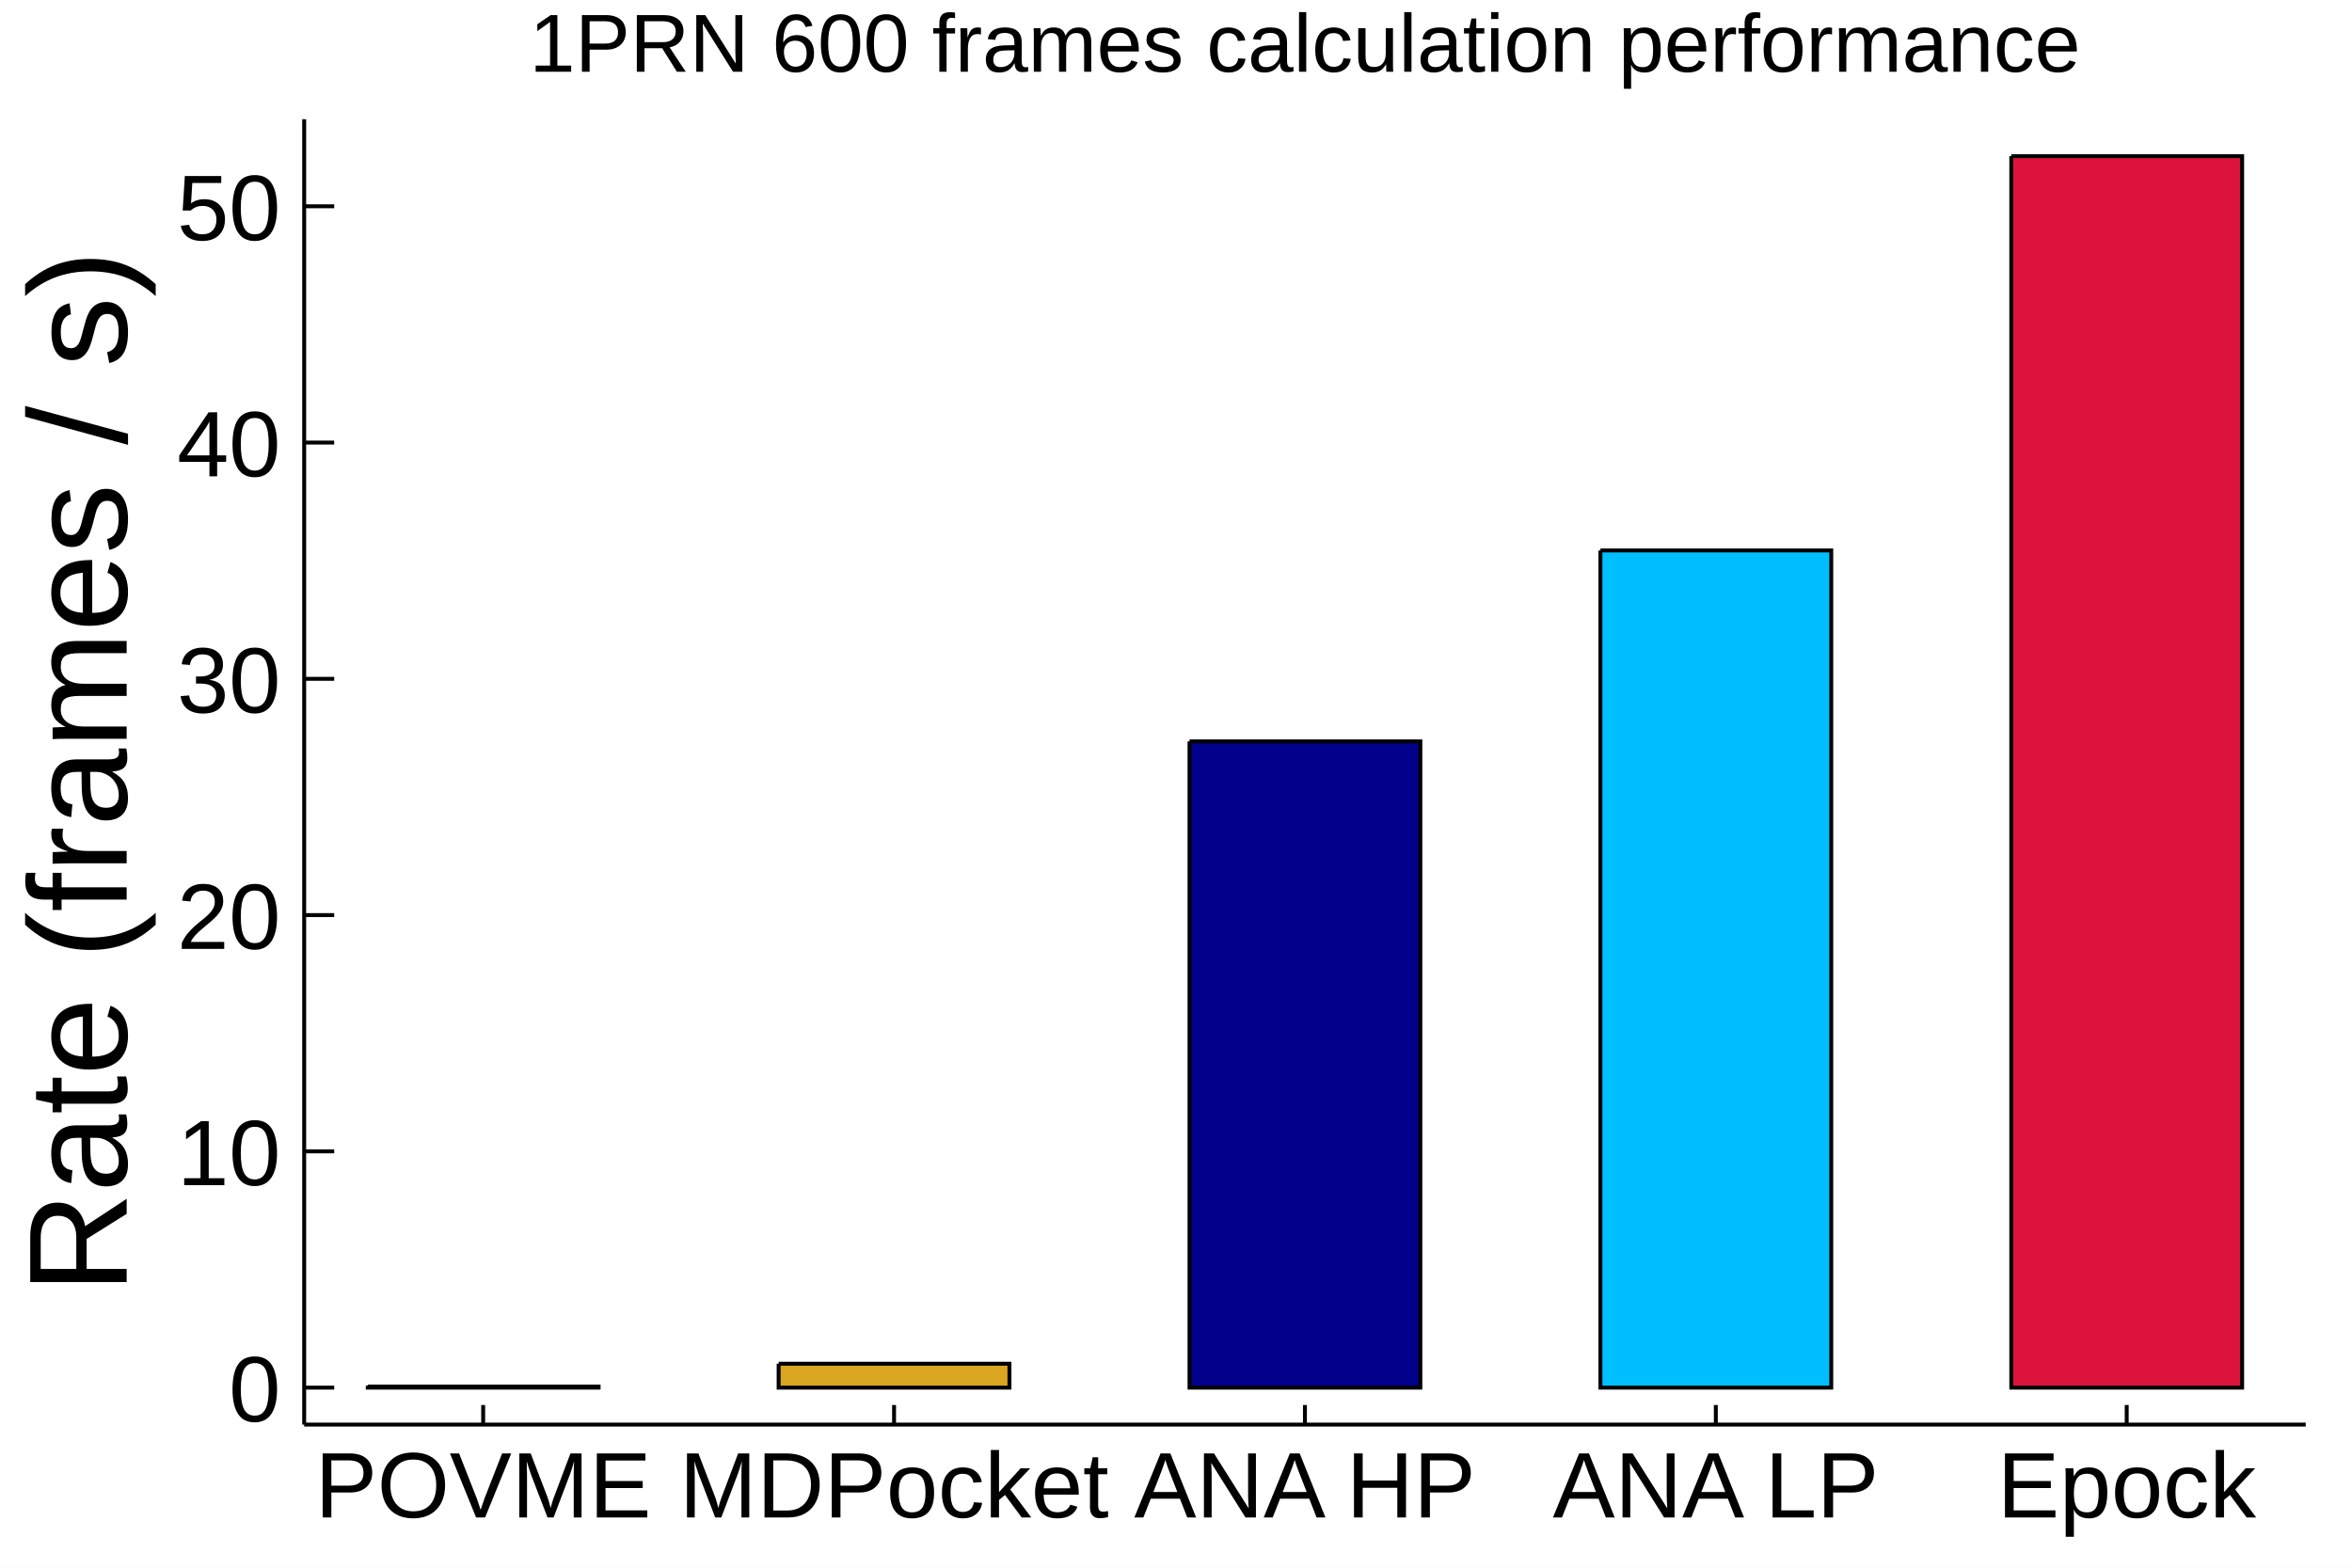
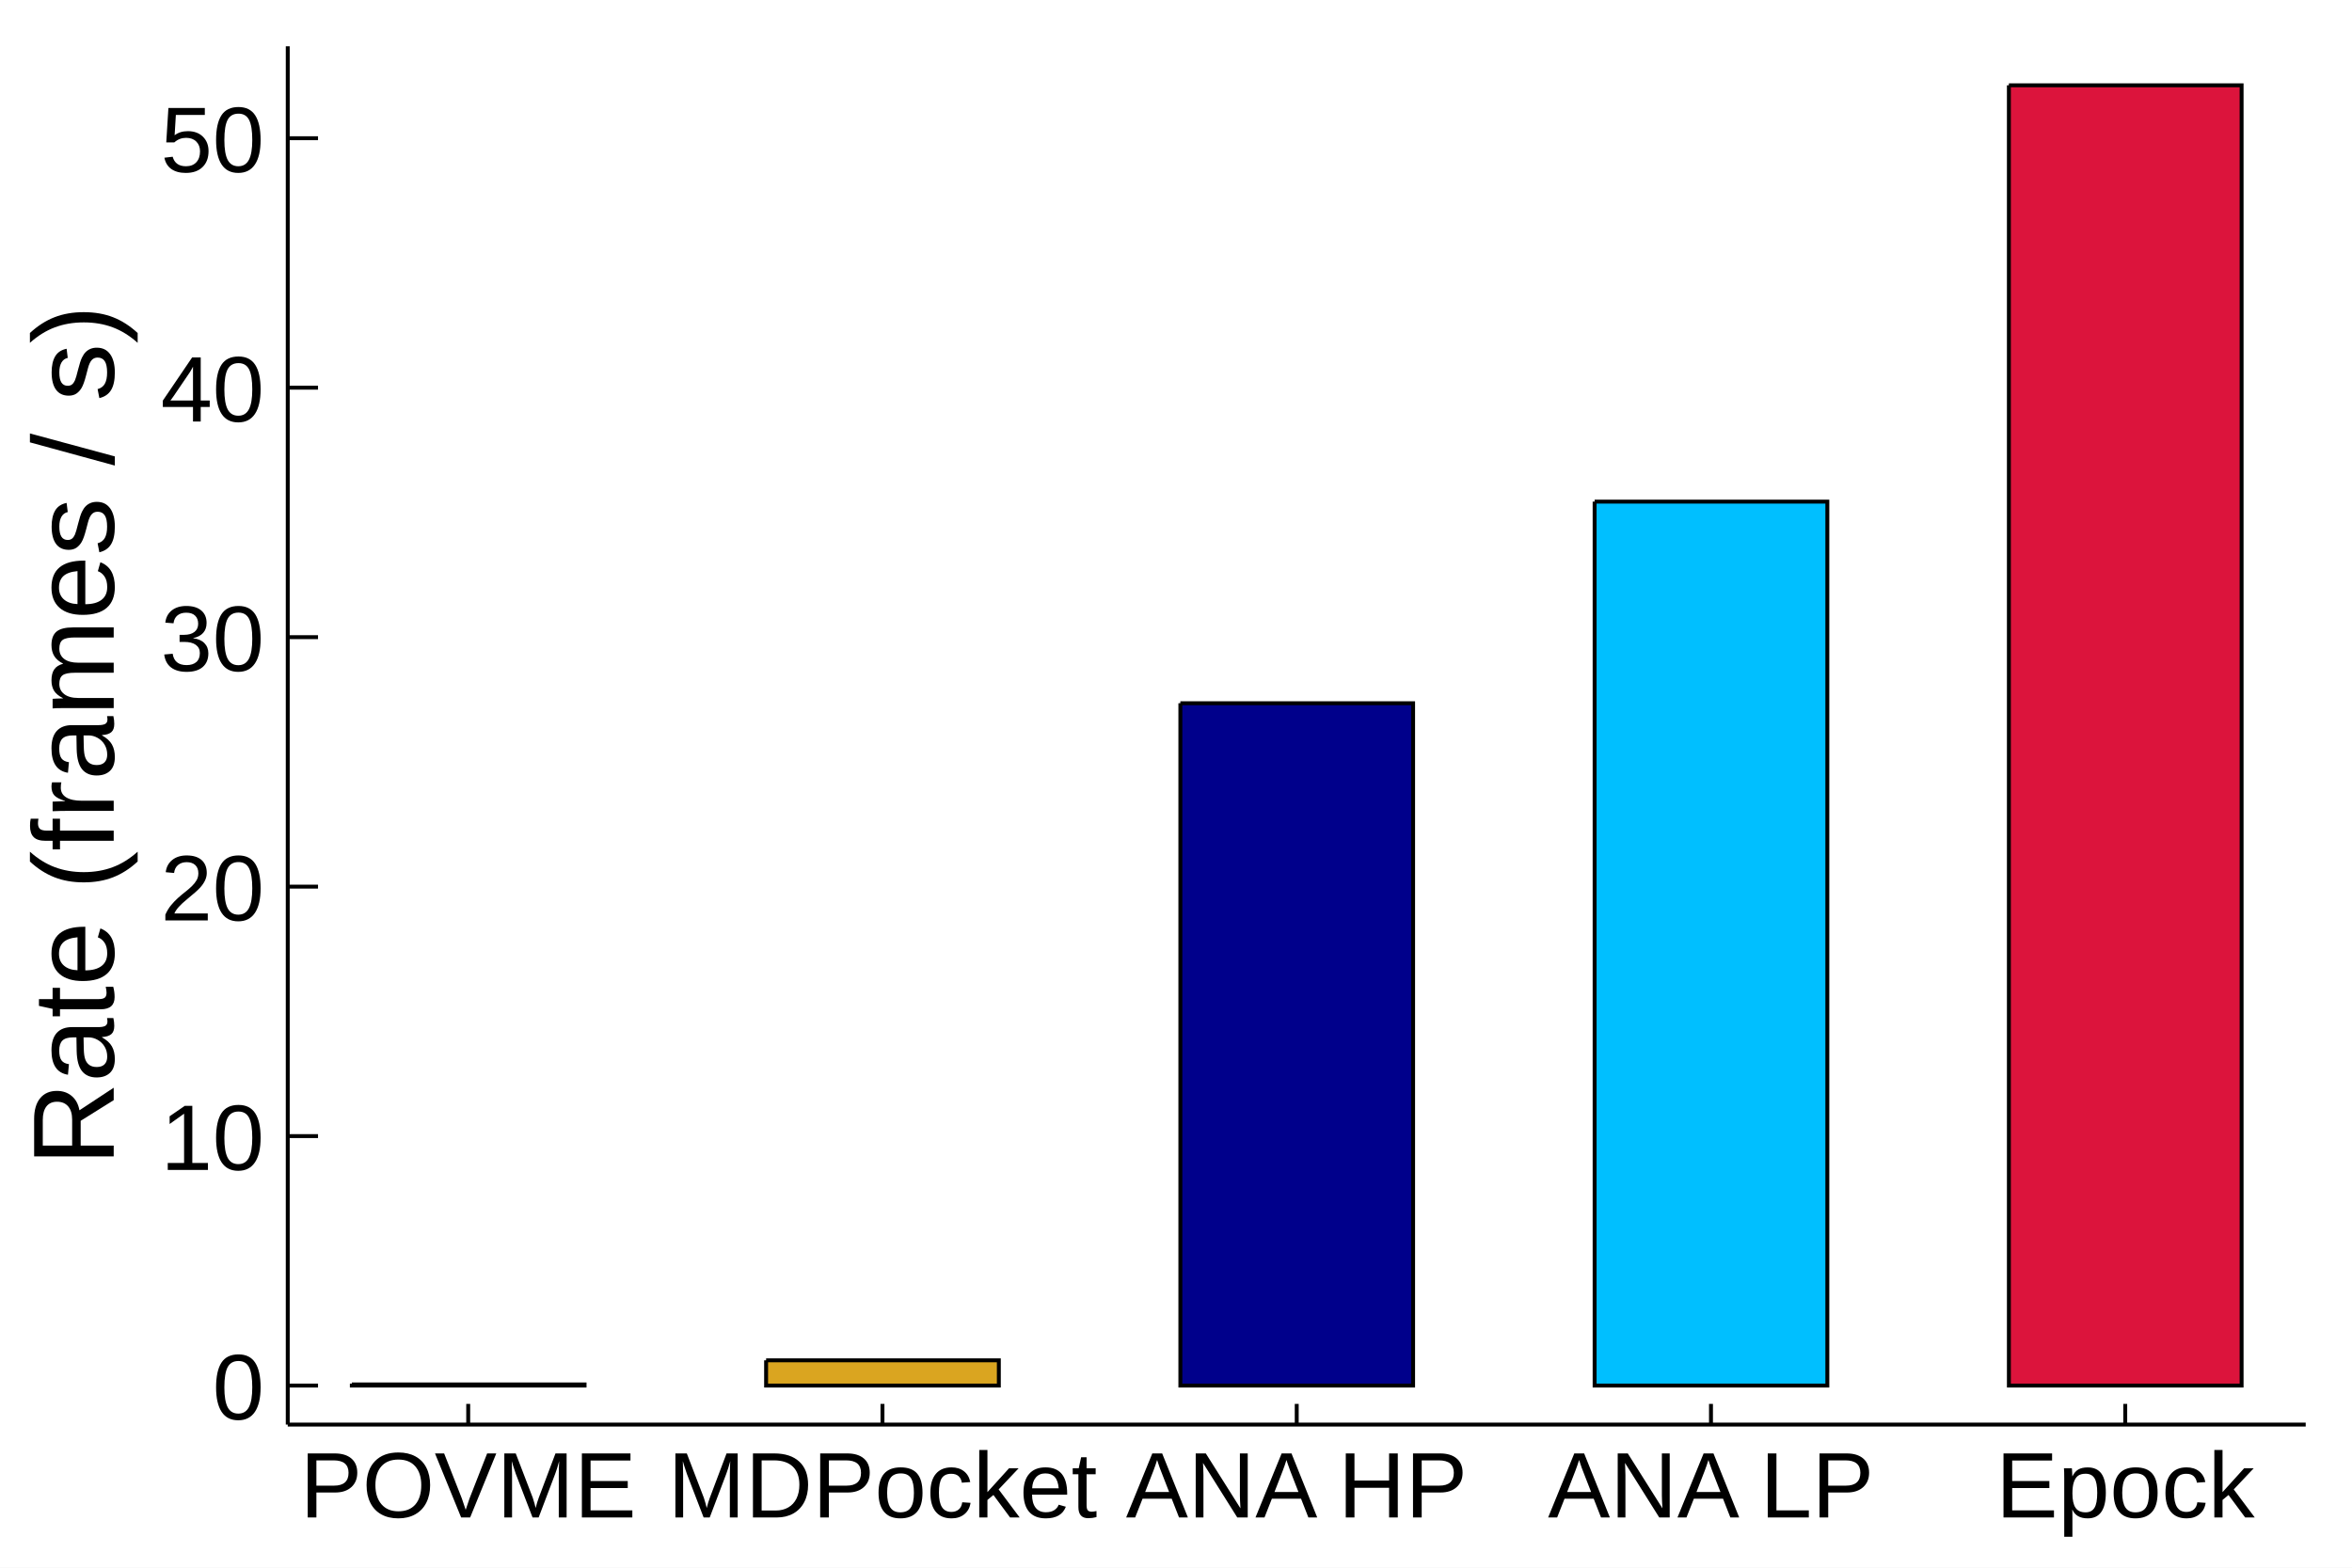
<svg xmlns="http://www.w3.org/2000/svg" width="600" height="400" viewBox="0 0 2400 1600">
  <defs>
-     <clipPath id="clip0300">
+     <clipPath id="clip7500">
      <rect x="0" y="0" width="2400" height="1600" />
    </clipPath>
  </defs>
-   <polygon clip-path="url(#clip0300)" points=" 0,1600 2400,1600 2400,0 0,0    " fill="#ffffff" fill-rule="evenodd" fill-opacity="1" />
+   <polygon clip-path="url(#clip7500)" points=" 0,1600 2400,1600 2400,0 0,0    " fill="#ffffff" fill-rule="evenodd" fill-opacity="1" />
  <defs>
-     <clipPath id="clip0301">
+     <clipPath id="clip7501">
      <rect x="480" y="0" width="1681" height="1600" />
    </clipPath>
  </defs>
-   <polygon clip-path="url(#clip0300)" points=" 310.389,1453.94 2352.76,1453.94 2352.76,121.675 310.389,121.675    " fill="#ffffff" fill-rule="evenodd" fill-opacity="1" />
+   <polygon clip-path="url(#clip7500)" points=" 293.622,1453.94 2352.76,1453.94 2352.76,47.244 293.622,47.244    " fill="#ffffff" fill-rule="evenodd" fill-opacity="1" />
  <defs>
-     <clipPath id="clip0302">
-       <rect x="310" y="121" width="2043" height="1333" />
+     <clipPath id="clip7502">
+       <rect x="293" y="47" width="2060" height="1408" />
    </clipPath>
  </defs>
-   <polyline clip-path="url(#clip0300)" style="stroke:#000000; stroke-width:4; stroke-opacity:1; fill:none" points="   310.389,1453.94 2352.76,1453.94    " />
-   <polyline clip-path="url(#clip0300)" style="stroke:#000000; stroke-width:4; stroke-opacity:1; fill:none" points="   310.389,1453.94 310.389,121.675    " />
-   <polyline clip-path="url(#clip0300)" style="stroke:#000000; stroke-width:4; stroke-opacity:1; fill:none" points="   493.031,1453.94 493.031,1433.96    " />
-   <polyline clip-path="url(#clip0300)" style="stroke:#000000; stroke-width:4; stroke-opacity:1; fill:none" points="   912.302,1453.94 912.302,1433.96    " />
-   <polyline clip-path="url(#clip0300)" style="stroke:#000000; stroke-width:4; stroke-opacity:1; fill:none" points="   1331.57,1453.94 1331.57,1433.96    " />
-   <polyline clip-path="url(#clip0300)" style="stroke:#000000; stroke-width:4; stroke-opacity:1; fill:none" points="   1750.84,1453.94 1750.84,1433.96    " />
-   <polyline clip-path="url(#clip0300)" style="stroke:#000000; stroke-width:4; stroke-opacity:1; fill:none" points="   2170.11,1453.94 2170.11,1433.96    " />
-   <polyline clip-path="url(#clip0300)" style="stroke:#000000; stroke-width:4; stroke-opacity:1; fill:none" points="   310.389,1416.24 341.024,1416.24    " />
-   <polyline clip-path="url(#clip0300)" style="stroke:#000000; stroke-width:4; stroke-opacity:1; fill:none" points="   310.389,1175.1 341.024,1175.1    " />
-   <polyline clip-path="url(#clip0300)" style="stroke:#000000; stroke-width:4; stroke-opacity:1; fill:none" points="   310.389,933.955 341.024,933.955    " />
-   <polyline clip-path="url(#clip0300)" style="stroke:#000000; stroke-width:4; stroke-opacity:1; fill:none" points="   310.389,692.815 341.024,692.815    " />
-   <polyline clip-path="url(#clip0300)" style="stroke:#000000; stroke-width:4; stroke-opacity:1; fill:none" points="   310.389,451.674 341.024,451.674    " />
-   <polyline clip-path="url(#clip0300)" style="stroke:#000000; stroke-width:4; stroke-opacity:1; fill:none" points="   310.389,210.534 341.024,210.534    " />
-   <g clip-path="url(#clip0300)">
-     <text style="fill:#000000; fill-opacity:1; font-family:Arial,Helvetica Neue,Helvetica,sans-serif; font-size:95px; text-anchor:middle;" transform="rotate(0, 493.031, 1548.74)" x="493.031" y="1548.74">POVME</text>
+   <polyline clip-path="url(#clip7500)" style="stroke:#000000; stroke-width:4; stroke-opacity:1; fill:none" points="   293.622,1453.94 2352.76,1453.94    " />
+   <polyline clip-path="url(#clip7500)" style="stroke:#000000; stroke-width:4; stroke-opacity:1; fill:none" points="   293.622,1453.94 293.622,47.244    " />
+   <polyline clip-path="url(#clip7500)" style="stroke:#000000; stroke-width:4; stroke-opacity:1; fill:none" points="   477.764,1453.94 477.764,1432.84    " />
+   <polyline clip-path="url(#clip7500)" style="stroke:#000000; stroke-width:4; stroke-opacity:1; fill:none" points="   900.476,1453.94 900.476,1432.84    " />
+   <polyline clip-path="url(#clip7500)" style="stroke:#000000; stroke-width:4; stroke-opacity:1; fill:none" points="   1323.19,1453.94 1323.19,1432.84    " />
+   <polyline clip-path="url(#clip7500)" style="stroke:#000000; stroke-width:4; stroke-opacity:1; fill:none" points="   1745.9,1453.94 1745.9,1432.84    " />
+   <polyline clip-path="url(#clip7500)" style="stroke:#000000; stroke-width:4; stroke-opacity:1; fill:none" points="   2168.61,1453.94 2168.61,1432.84    " />
+   <polyline clip-path="url(#clip7500)" style="stroke:#000000; stroke-width:4; stroke-opacity:1; fill:none" points="   293.622,1414.13 324.509,1414.13    " />
+   <polyline clip-path="url(#clip7500)" style="stroke:#000000; stroke-width:4; stroke-opacity:1; fill:none" points="   293.622,1159.52 324.509,1159.52    " />
+   <polyline clip-path="url(#clip7500)" style="stroke:#000000; stroke-width:4; stroke-opacity:1; fill:none" points="   293.622,904.905 324.509,904.905    " />
+   <polyline clip-path="url(#clip7500)" style="stroke:#000000; stroke-width:4; stroke-opacity:1; fill:none" points="   293.622,650.292 324.509,650.292    " />
+   <polyline clip-path="url(#clip7500)" style="stroke:#000000; stroke-width:4; stroke-opacity:1; fill:none" points="   293.622,395.68 324.509,395.68    " />
+   <polyline clip-path="url(#clip7500)" style="stroke:#000000; stroke-width:4; stroke-opacity:1; fill:none" points="   293.622,141.067 324.509,141.067    " />
+   <g clip-path="url(#clip7500)">
+     <text style="fill:#000000; fill-opacity:1; font-family:Arial,Helvetica Neue,Helvetica,sans-serif; font-size:95px; text-anchor:middle;" transform="rotate(0, 477.764, 1548.74)" x="477.764" y="1548.74">POVME</text>
  </g>
-   <g clip-path="url(#clip0300)">
-     <text style="fill:#000000; fill-opacity:1; font-family:Arial,Helvetica Neue,Helvetica,sans-serif; font-size:95px; text-anchor:middle;" transform="rotate(0, 912.302, 1548.74)" x="912.302" y="1548.74">MDPocket</text>
+   <g clip-path="url(#clip7500)">
+     <text style="fill:#000000; fill-opacity:1; font-family:Arial,Helvetica Neue,Helvetica,sans-serif; font-size:95px; text-anchor:middle;" transform="rotate(0, 900.476, 1548.74)" x="900.476" y="1548.74">MDPocket</text>
  </g>
-   <g clip-path="url(#clip0300)">
-     <text style="fill:#000000; fill-opacity:1; font-family:Arial,Helvetica Neue,Helvetica,sans-serif; font-size:95px; text-anchor:middle;" transform="rotate(0, 1331.57, 1548.74)" x="1331.57" y="1548.74">ANA HP</text>
+   <g clip-path="url(#clip7500)">
+     <text style="fill:#000000; fill-opacity:1; font-family:Arial,Helvetica Neue,Helvetica,sans-serif; font-size:95px; text-anchor:middle;" transform="rotate(0, 1323.19, 1548.74)" x="1323.19" y="1548.74">ANA HP</text>
  </g>
-   <g clip-path="url(#clip0300)">
-     <text style="fill:#000000; fill-opacity:1; font-family:Arial,Helvetica Neue,Helvetica,sans-serif; font-size:95px; text-anchor:middle;" transform="rotate(0, 1750.84, 1548.74)" x="1750.84" y="1548.74">ANA LP</text>
+   <g clip-path="url(#clip7500)">
+     <text style="fill:#000000; fill-opacity:1; font-family:Arial,Helvetica Neue,Helvetica,sans-serif; font-size:95px; text-anchor:middle;" transform="rotate(0, 1745.9, 1548.74)" x="1745.9" y="1548.74">ANA LP</text>
  </g>
-   <g clip-path="url(#clip0300)">
-     <text style="fill:#000000; fill-opacity:1; font-family:Arial,Helvetica Neue,Helvetica,sans-serif; font-size:95px; text-anchor:middle;" transform="rotate(0, 2170.11, 1548.74)" x="2170.11" y="1548.74">Epock</text>
+   <g clip-path="url(#clip7500)">
+     <text style="fill:#000000; fill-opacity:1; font-family:Arial,Helvetica Neue,Helvetica,sans-serif; font-size:95px; text-anchor:middle;" transform="rotate(0, 2168.61, 1548.74)" x="2168.61" y="1548.74">Epock</text>
  </g>
-   <g clip-path="url(#clip0300)">
-     <text style="fill:#000000; fill-opacity:1; font-family:Arial,Helvetica Neue,Helvetica,sans-serif; font-size:95px; text-anchor:end;" transform="rotate(0, 286.389, 1450.74)" x="286.389" y="1450.74">0</text>
+   <g clip-path="url(#clip7500)">
+     <text style="fill:#000000; fill-opacity:1; font-family:Arial,Helvetica Neue,Helvetica,sans-serif; font-size:95px; text-anchor:end;" transform="rotate(0, 269.622, 1448.63)" x="269.622" y="1448.63">0</text>
  </g>
-   <g clip-path="url(#clip0300)">
-     <text style="fill:#000000; fill-opacity:1; font-family:Arial,Helvetica Neue,Helvetica,sans-serif; font-size:95px; text-anchor:end;" transform="rotate(0, 286.389, 1209.6)" x="286.389" y="1209.6">10</text>
+   <g clip-path="url(#clip7500)">
+     <text style="fill:#000000; fill-opacity:1; font-family:Arial,Helvetica Neue,Helvetica,sans-serif; font-size:95px; text-anchor:end;" transform="rotate(0, 269.622, 1194.02)" x="269.622" y="1194.02">10</text>
  </g>
-   <g clip-path="url(#clip0300)">
-     <text style="fill:#000000; fill-opacity:1; font-family:Arial,Helvetica Neue,Helvetica,sans-serif; font-size:95px; text-anchor:end;" transform="rotate(0, 286.389, 968.455)" x="286.389" y="968.455">20</text>
+   <g clip-path="url(#clip7500)">
+     <text style="fill:#000000; fill-opacity:1; font-family:Arial,Helvetica Neue,Helvetica,sans-serif; font-size:95px; text-anchor:end;" transform="rotate(0, 269.622, 939.405)" x="269.622" y="939.405">20</text>
  </g>
-   <g clip-path="url(#clip0300)">
-     <text style="fill:#000000; fill-opacity:1; font-family:Arial,Helvetica Neue,Helvetica,sans-serif; font-size:95px; text-anchor:end;" transform="rotate(0, 286.389, 727.315)" x="286.389" y="727.315">30</text>
+   <g clip-path="url(#clip7500)">
+     <text style="fill:#000000; fill-opacity:1; font-family:Arial,Helvetica Neue,Helvetica,sans-serif; font-size:95px; text-anchor:end;" transform="rotate(0, 269.622, 684.792)" x="269.622" y="684.792">30</text>
  </g>
-   <g clip-path="url(#clip0300)">
-     <text style="fill:#000000; fill-opacity:1; font-family:Arial,Helvetica Neue,Helvetica,sans-serif; font-size:95px; text-anchor:end;" transform="rotate(0, 286.389, 486.174)" x="286.389" y="486.174">40</text>
+   <g clip-path="url(#clip7500)">
+     <text style="fill:#000000; fill-opacity:1; font-family:Arial,Helvetica Neue,Helvetica,sans-serif; font-size:95px; text-anchor:end;" transform="rotate(0, 269.622, 430.18)" x="269.622" y="430.18">40</text>
  </g>
-   <g clip-path="url(#clip0300)">
-     <text style="fill:#000000; fill-opacity:1; font-family:Arial,Helvetica Neue,Helvetica,sans-serif; font-size:95px; text-anchor:end;" transform="rotate(0, 286.389, 245.034)" x="286.389" y="245.034">50</text>
+   <g clip-path="url(#clip7500)">
+     <text style="fill:#000000; fill-opacity:1; font-family:Arial,Helvetica Neue,Helvetica,sans-serif; font-size:95px; text-anchor:end;" transform="rotate(0, 269.622, 175.567)" x="269.622" y="175.567">50</text>
  </g>
-   <g clip-path="url(#clip0300)">
-     <text style="fill:#000000; fill-opacity:1; font-family:Arial,Helvetica Neue,Helvetica,sans-serif; font-size:84px; text-anchor:middle;" transform="rotate(0, 1331.57, 73.2)" x="1331.57" y="73.2">1PRN 600 frames calculation performance</text>
+   <g clip-path="url(#clip7500)">
+     <text style="fill:#000000; fill-opacity:1; font-family:Arial,Helvetica Neue,Helvetica,sans-serif; font-size:118px; text-anchor:middle;" transform="rotate(-90, 116.024, 750.593)" x="116.024" y="750.593">Rate (frames / s)</text>
  </g>
-   <g clip-path="url(#clip0300)">
-     <text style="fill:#000000; fill-opacity:1; font-family:Arial,Helvetica Neue,Helvetica,sans-serif; font-size:143px; text-anchor:middle;" transform="rotate(-90, 129.24, 787.808)" x="129.24" y="787.808">Rate (frames / s)</text>
-   </g>
-   <polygon clip-path="url(#clip0302)" points=" 375.258,1415.14 375.258,1416.24 610.804,1416.24 610.804,1415.14 375.258,1415.14 375.258,1415.14    " fill="#006400" fill-rule="evenodd" fill-opacity="1" />
-   <polyline clip-path="url(#clip0302)" style="stroke:#000000; stroke-width:4; stroke-opacity:1; fill:none" points="   375.258,1415.14 375.258,1416.24 610.804,1416.24 610.804,1415.14 375.258,1415.14    " />
-   <polygon clip-path="url(#clip0302)" points=" 794.529,1391.83 794.529,1416.24 1030.07,1416.24 1030.07,1391.83 794.529,1391.83 794.529,1391.83    " fill="#daa520" fill-rule="evenodd" fill-opacity="1" />
-   <polyline clip-path="url(#clip0302)" style="stroke:#000000; stroke-width:4; stroke-opacity:1; fill:none" points="   794.529,1391.83 794.529,1416.24 1030.07,1416.24 1030.07,1391.83 794.529,1391.83    " />
-   <polygon clip-path="url(#clip0302)" points=" 1213.8,756.685 1213.8,1416.24 1449.35,1416.24 1449.35,756.685 1213.8,756.685 1213.8,756.685    " fill="#00008b" fill-rule="evenodd" fill-opacity="1" />
-   <polyline clip-path="url(#clip0302)" style="stroke:#000000; stroke-width:4; stroke-opacity:1; fill:none" points="   1213.8,756.685 1213.8,1416.24 1449.35,1416.24 1449.35,756.685 1213.8,756.685    " />
-   <polygon clip-path="url(#clip0302)" points=" 1633.07,561.807 1633.07,1416.24 1868.62,1416.24 1868.62,561.807 1633.07,561.807 1633.07,561.807    " fill="#00bfff" fill-rule="evenodd" fill-opacity="1" />
-   <polyline clip-path="url(#clip0302)" style="stroke:#000000; stroke-width:4; stroke-opacity:1; fill:none" points="   1633.07,561.807 1633.07,1416.24 1868.62,1416.24 1868.62,561.807 1633.07,561.807    " />
-   <polygon clip-path="url(#clip0302)" points=" 2052.34,159.381 2052.34,1416.24 2287.89,1416.24 2287.89,159.381 2052.34,159.381 2052.34,159.381    " fill="#dc143c" fill-rule="evenodd" fill-opacity="1" />
-   <polyline clip-path="url(#clip0302)" style="stroke:#000000; stroke-width:4; stroke-opacity:1; fill:none" points="   2052.34,159.381 2052.34,1416.24 2287.89,1416.24 2287.89,159.381 2052.34,159.381    " />
+   <polygon clip-path="url(#clip7502)" points=" 359.024,1412.97 359.024,1414.13 596.503,1414.13 596.503,1412.97 359.024,1412.97 359.024,1412.97    " fill="#006400" fill-rule="evenodd" fill-opacity="1" />
+   <polyline clip-path="url(#clip7502)" style="stroke:#000000; stroke-width:4; stroke-opacity:1; fill:none" points="   359.024,1412.97 359.024,1414.13 596.503,1414.13 596.503,1412.97 359.024,1412.97    " />
+   <polygon clip-path="url(#clip7502)" points=" 781.737,1388.36 781.737,1414.13 1019.22,1414.13 1019.22,1388.36 781.737,1388.36 781.737,1388.36    " fill="#daa520" fill-rule="evenodd" fill-opacity="1" />
+   <polyline clip-path="url(#clip7502)" style="stroke:#000000; stroke-width:4; stroke-opacity:1; fill:none" points="   781.737,1388.36 781.737,1414.13 1019.22,1414.13 1019.22,1388.36 781.737,1388.36    " />
+   <polygon clip-path="url(#clip7502)" points=" 1204.45,717.73 1204.45,1414.13 1441.93,1414.13 1441.93,717.73 1204.45,717.73 1204.45,717.73    " fill="#00008b" fill-rule="evenodd" fill-opacity="1" />
+   <polyline clip-path="url(#clip7502)" style="stroke:#000000; stroke-width:4; stroke-opacity:1; fill:none" points="   1204.45,717.73 1204.45,1414.13 1441.93,1414.13 1441.93,717.73 1204.45,717.73    " />
+   <polygon clip-path="url(#clip7502)" points=" 1627.16,511.965 1627.16,1414.13 1864.64,1414.13 1864.64,511.965 1627.16,511.965 1627.16,511.965    " fill="#00bfff" fill-rule="evenodd" fill-opacity="1" />
+   <polyline clip-path="url(#clip7502)" style="stroke:#000000; stroke-width:4; stroke-opacity:1; fill:none" points="   1627.16,511.965 1627.16,1414.13 1864.64,1414.13 1864.64,511.965 1627.16,511.965    " />
+   <polygon clip-path="url(#clip7502)" points=" 2049.88,87.056 2049.88,1414.13 2287.35,1414.13 2287.35,87.056 2049.88,87.056 2049.88,87.056    " fill="#dc143c" fill-rule="evenodd" fill-opacity="1" />
+   <polyline clip-path="url(#clip7502)" style="stroke:#000000; stroke-width:4; stroke-opacity:1; fill:none" points="   2049.88,87.056 2049.88,1414.13 2287.35,1414.13 2287.35,87.056 2049.88,87.056    " />
</svg>
